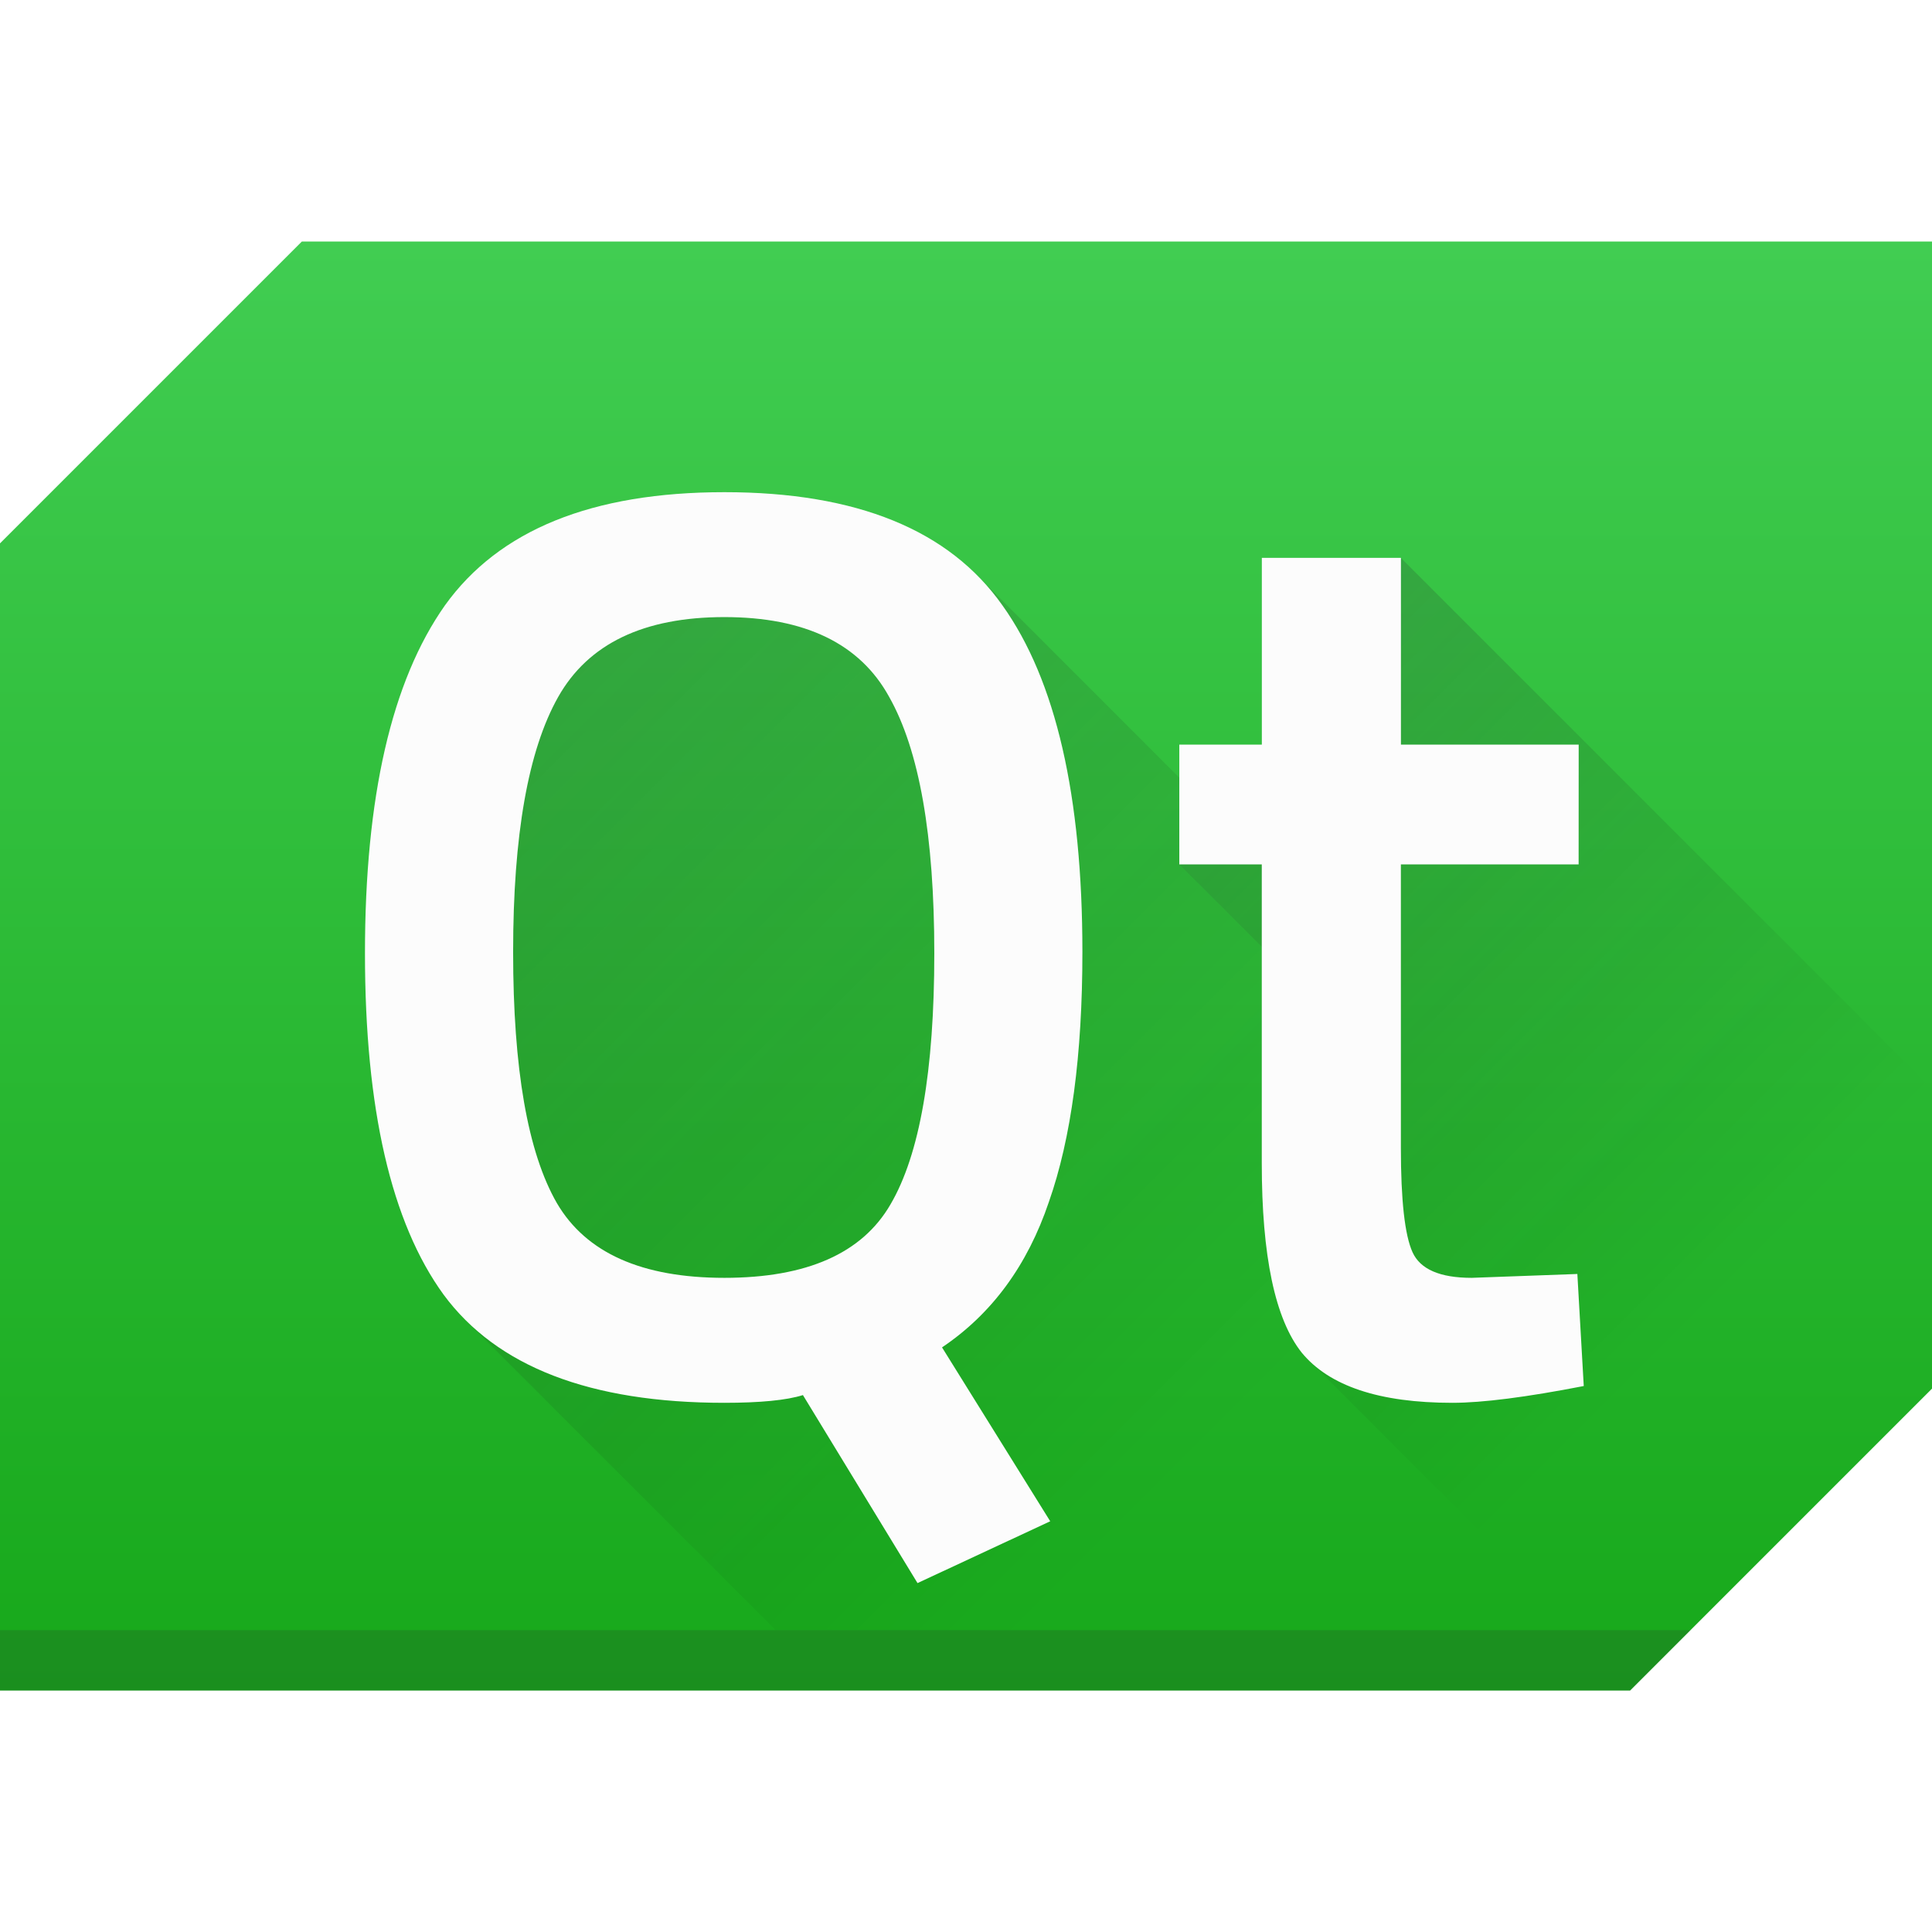
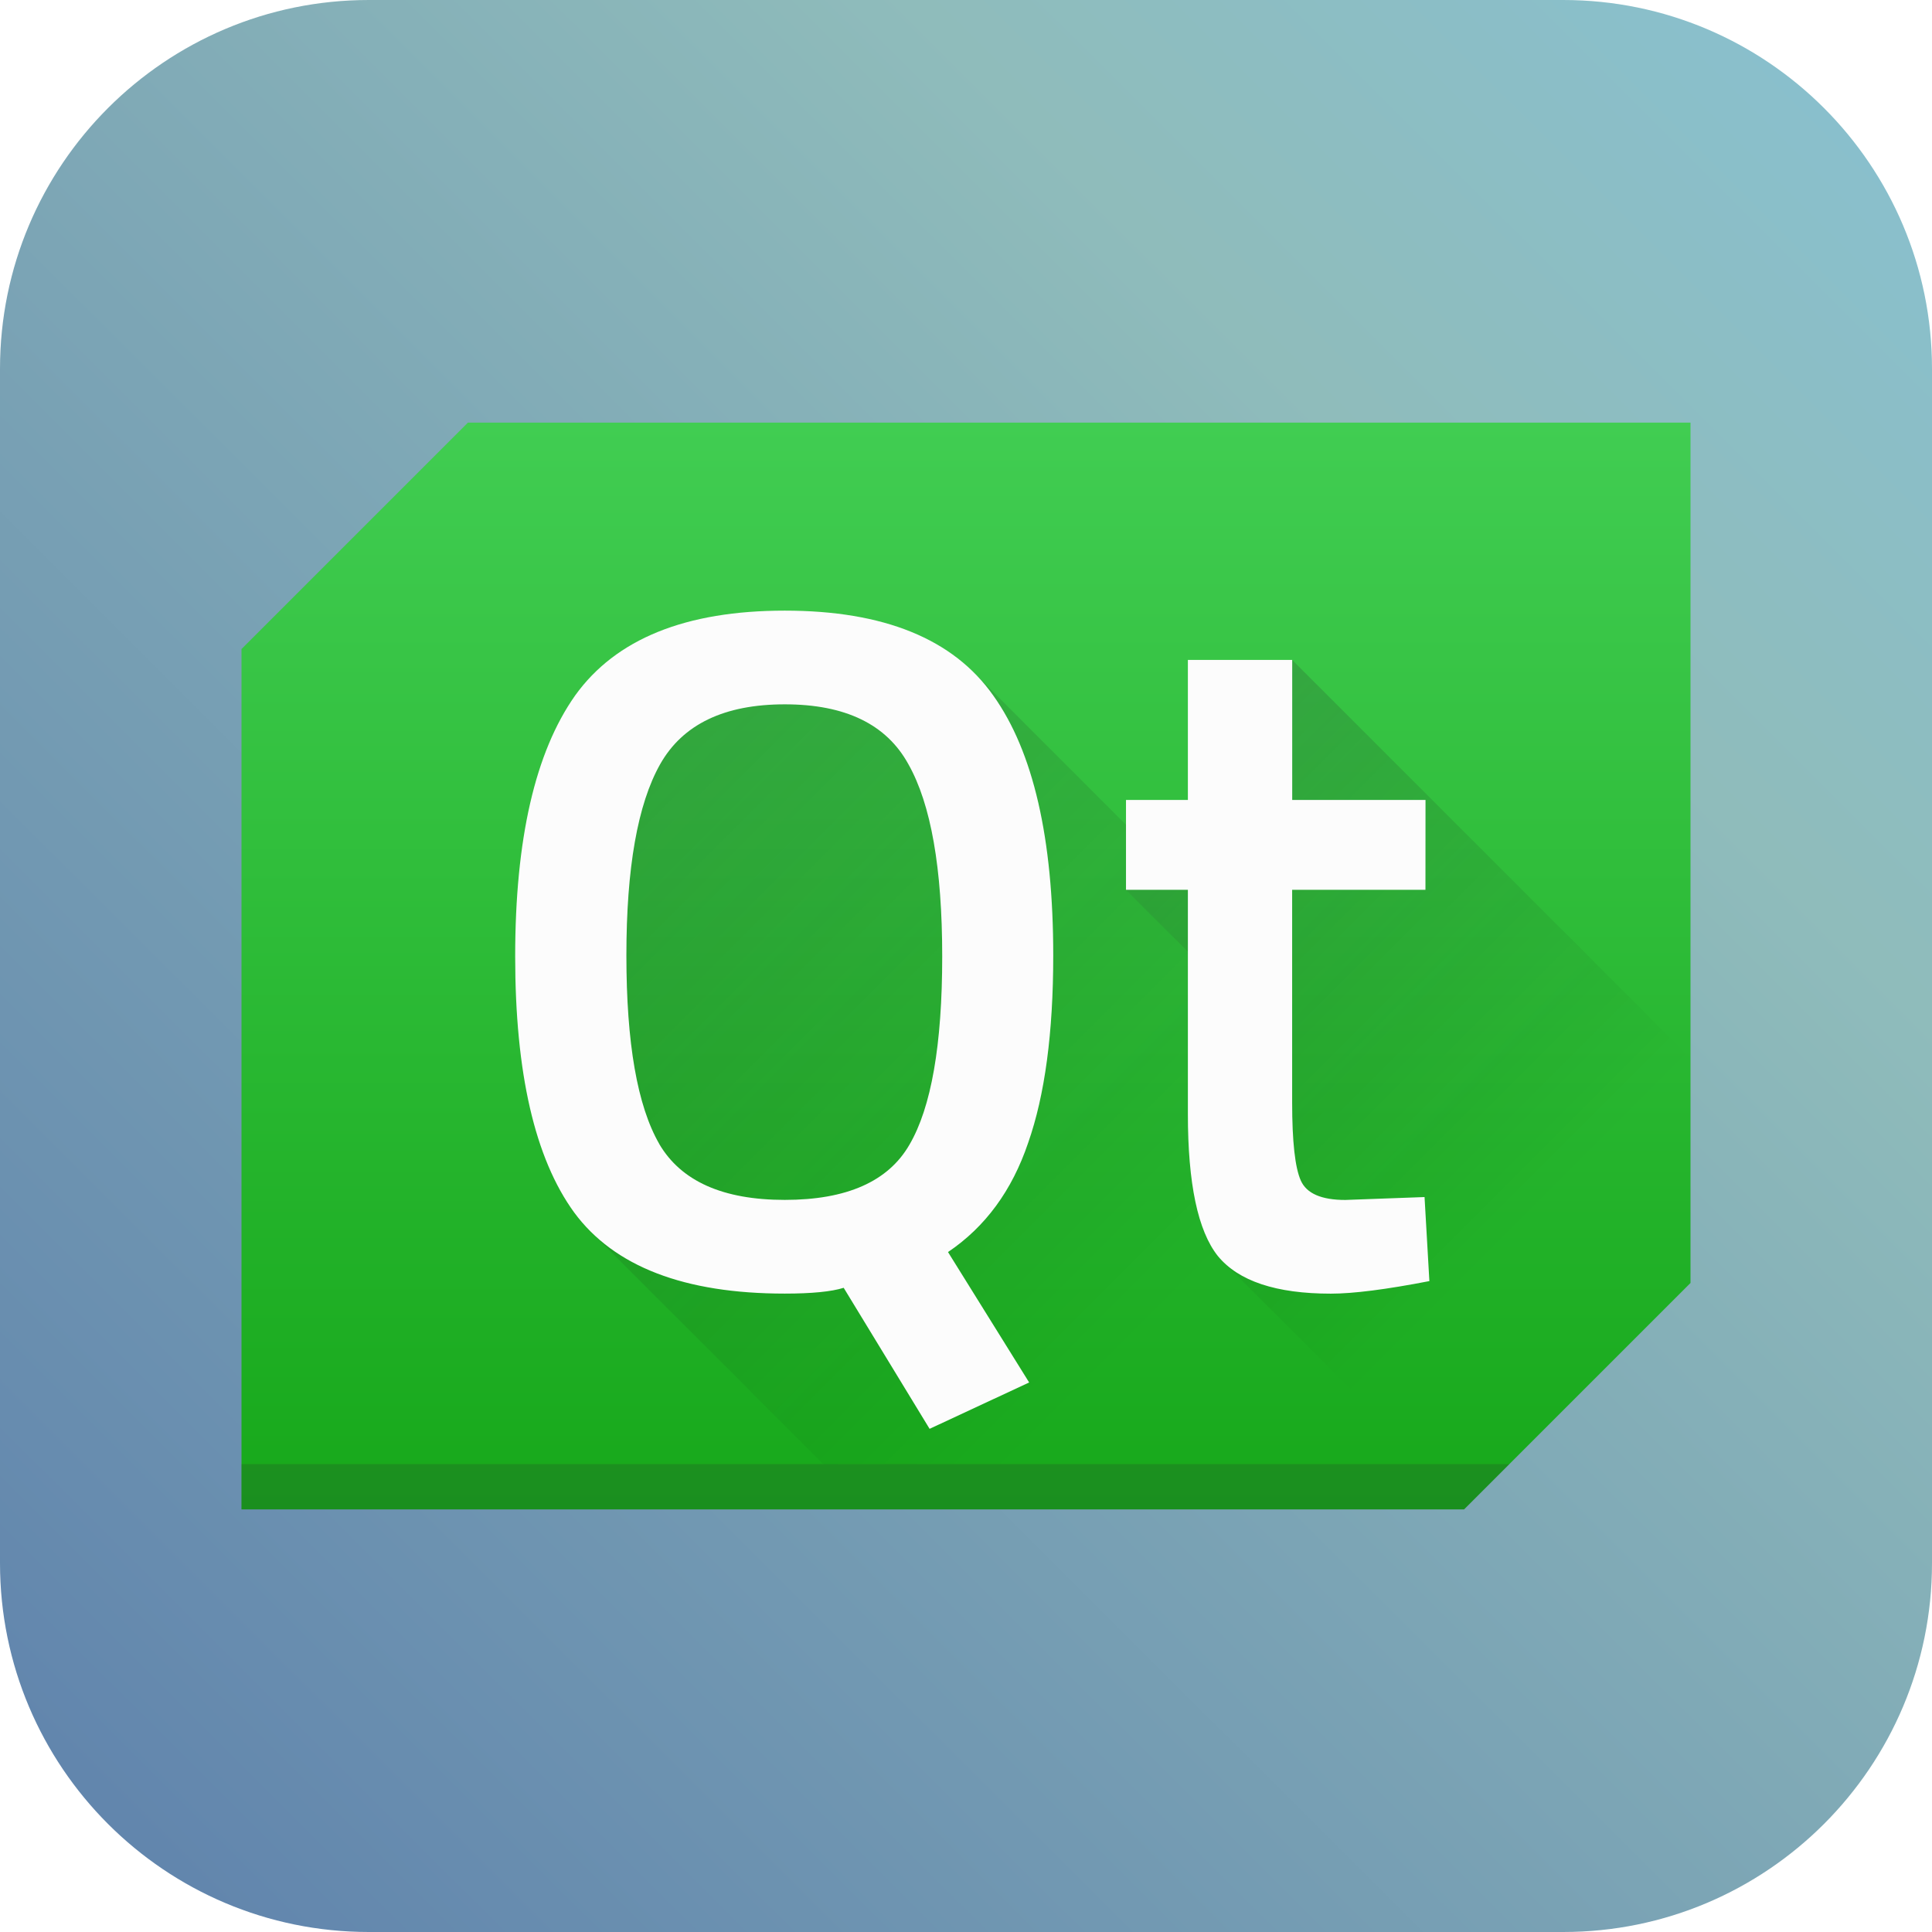
- <svg xmlns="http://www.w3.org/2000/svg" xmlns:xlink="http://www.w3.org/1999/xlink" height="32" width="32">
-   <linearGradient id="b" gradientUnits="userSpaceOnUse" x1="32" x2="32" y1="28" y2="4">
-     <stop offset="0" stop-color="#17a81a" />
-     <stop offset="1" stop-color="#41cd52" />
+ <svg xmlns="http://www.w3.org/2000/svg" xmlns:xlink="http://www.w3.org/1999/xlink" height="32" width="32" version="1.1" id="svg1068">
+   <defs id="defs1072">
+     <linearGradient xlink:href="#linearGradient901" id="linearGradient903" x1="0.926" y1="16.034" x2="15.875" y2="1.058" gradientUnits="userSpaceOnUse" gradientTransform="matrix(2.121845,0,0,2.121845,-1.964877,-2.021017)" />
+     <linearGradient id="linearGradient901">
+       <stop style="stop-color:#5e81ac;stop-opacity:1;" offset="0" id="stop897" />
+       <stop style="stop-color:#8fbcbb;stop-opacity:1;" offset="0.742" id="stop2206" />
+       <stop style="stop-color:#88c0d0;stop-opacity:1;" offset="1" id="stop899" />
+     </linearGradient>
+     <linearGradient id="linearGradient1912" gradientUnits="userSpaceOnUse" x1="32" x2="32" y1="28" y2="4" gradientTransform="matrix(0.75,0,0,0.75,3.999998,4.000006)">
+       <stop offset="0" stop-color="#17a81a" id="stop1046-3" />
+       <stop offset="1" stop-color="#41cd52" id="stop1048-6" />
+     </linearGradient>
+     <linearGradient id="linearGradient1914" gradientUnits="userSpaceOnUse" x1="8" x2="21" xlink:href="#a" y1="10" y2="23" gradientTransform="matrix(0.75,0,0,0.75,3.999998,4.000006)" />
+     <linearGradient id="linearGradient1918" gradientTransform="translate(1.01,-1.022)" gradientUnits="userSpaceOnUse" x1="-14.65" x2="-6.43" y1="9.178" y2="17.522">
+       <stop offset="0" stop-color="#292c2f" id="stop1053-7" />
+       <stop offset="1" stop-opacity="0" id="stop1055-5" />
+     </linearGradient>
+     <linearGradient id="linearGradient1920" gradientUnits="userSpaceOnUse" x1="20" x2="29" xlink:href="#a" y1="12" y2="21" gradientTransform="matrix(0.75,0,0,0.75,3.999998,4.000006)" />
+   </defs>
+   <linearGradient id="b" gradientUnits="userSpaceOnUse" x1="32" x2="32" y1="28" y2="4" gradientTransform="matrix(0.75,0,0,0.75,-49.87929,-11.99999)">
+     <stop offset="0" stop-color="#17a81a" id="stop1046" />
+     <stop offset="1" stop-color="#41cd52" id="stop1048" />
  </linearGradient>
-   <linearGradient id="d" gradientUnits="userSpaceOnUse" x1="20" x2="29" xlink:href="#a" y1="12" y2="21" />
-   <linearGradient id="c" gradientUnits="userSpaceOnUse" x1="8" x2="21" xlink:href="#a" y1="10" y2="23" />
+   <linearGradient id="d" gradientUnits="userSpaceOnUse" x1="20" x2="29" xlink:href="#a" y1="12" y2="21" gradientTransform="matrix(0.75,0,0,0.75,-49.87929,-11.99999)" />
+   <linearGradient id="c" gradientUnits="userSpaceOnUse" x1="8" x2="21" xlink:href="#a" y1="10" y2="23" gradientTransform="matrix(0.75,0,0,0.75,-49.87929,-11.99999)" />
  <linearGradient id="a" gradientTransform="translate(1.01 -1.022)" gradientUnits="userSpaceOnUse" x1="-14.65" x2="-6.43" y1="9.178" y2="17.522">
-     <stop offset="0" stop-color="#292c2f" />
-     <stop offset="1" stop-opacity="0" />
+     <stop offset="0" stop-color="#292c2f" id="stop1053" />
+     <stop offset="1" stop-opacity="0" id="stop1055" />
  </linearGradient>
-   <path d="M5 4L0 9v19h27l5-5V4z" fill="url(#b)" fill-rule="evenodd" />
-   <path d="M28 27l-1 1H0v-1z" fill="#292c2f" opacity=".2" />
-   <path d="M7.778 21.93l5.07 5.07h13.301l-4.414-4.414v-6.067l-2.202-2.202V12.88l-3.415-3.415L12 9l-4 1z" fill="url(#c)" opacity=".2" />
-   <path d="M19.533 14.317l2.202 2.202v6.067L26.149 27H28l4-4v-4.963L23.203 9.24z" fill="url(#d)" opacity=".2" />
-   <path d="M11.997 23.235q-3.328 0-4.65-1.792-1.302-1.792-1.302-5.654 0-3.882 1.323-5.76 1.344-1.877 4.63-1.877 3.285 0 4.607 1.877 1.323 1.856 1.323 5.739 0 2.56-.555 4.139-.533 1.578-1.77 2.41l1.792 2.88-2.198 1.024-1.898-3.114q-.406.128-1.302.128zm-2.773-3.307q.725 1.237 2.773 1.237t2.752-1.216q.726-1.237.726-4.16 0-2.922-.747-4.245-.725-1.323-2.73-1.323-2.006 0-2.753 1.323-.746 1.323-.746 4.224 0 2.901.725 4.16zm16.923-5.611h-2.944v4.694q0 1.301.192 1.728.192.426.981.426l1.75-.064.106 1.856q-1.43.278-2.176.278-1.813 0-2.496-.832-.661-.832-.661-3.136v-4.95h-1.366v-1.984H20.9V9.24h2.304v3.093h2.944z" fill="#fcfcfc" />
+   <rect x="0" y="0" width="32" height="32" ry="6.109" stroke-linecap="round" stroke-width="1.597" id="rect28" rx="6.109" style="fill:url(#linearGradient903);fill-opacity:1" />
+   <path d="m 7.75,7 -3.75,3.75 V 25 H 24.25 l 3.75,-3.75 V 7 Z" fill="url(#b)" fill-rule="evenodd" id="path1058-3" style="fill:url(#linearGradient1912);stroke-width:0.75" />
+   <path d="M 25,24.25 24.25,25 H 4 v -0.75 z" fill="#292c2f" opacity="0.2" id="path1060-6" style="stroke-width:0.75" />
+   <path d="m 9.834,20.448 3.803,3.803 H 23.612 L 20.301,20.939 V 16.389 l -1.651,-1.651 V 13.66 L 16.089,11.099 13,10.75 10,11.5 Z" fill="url(#c)" opacity="0.2" id="path1062-0" style="fill:url(#linearGradient1914);stroke-width:0.75" />
+   <path d="m 18.65,14.738 1.651,1.651 v 4.55 l 3.311,3.311 h 1.388 l 3,-3 V 17.528 L 21.402,10.93 Z" fill="url(#d)" opacity="0.2" id="path1064-6" style="fill:url(#linearGradient1920);stroke-width:0.75" />
+   <path d="m 12.998,21.426 q -2.496,0 -3.488,-1.344 -0.977,-1.344 -0.977,-4.241 0,-2.912 0.992,-4.32 Q 10.534,10.114 12.998,10.114 q 2.464,0 3.455,1.408 0.992,1.392 0.992,4.304 0,1.92 -0.416,3.104 -0.4,1.183 -1.327,1.808 l 1.344,2.16 -1.649,0.768 -1.423,-2.336 q -0.305,0.096 -0.976,0.096 z m -2.08,-2.48 q 0.544,0.928 2.08,0.928 1.536,0 2.064,-0.912 0.544,-0.928 0.544,-3.12 0,-2.192 -0.56,-3.184 -0.544,-0.992 -2.047,-0.992 -1.504,0 -2.065,0.992 -0.559,0.992 -0.559,3.168 0,2.176 0.544,3.12 z M 23.61,14.738 H 21.402 v 3.521 q 0,0.976 0.144,1.296 0.144,0.32 0.736,0.32 l 1.313,-0.048 0.08,1.392 q -1.073,0.208 -1.632,0.208 -1.36,0 -1.872,-0.624 -0.496,-0.624 -0.496,-2.352 v -3.713 h -1.025 v -1.488 h 1.025 V 10.93 h 1.728 v 2.32 h 2.208 z" fill="#fcfcfc" id="path1066-2" style="stroke-width:0.75" />
</svg>
